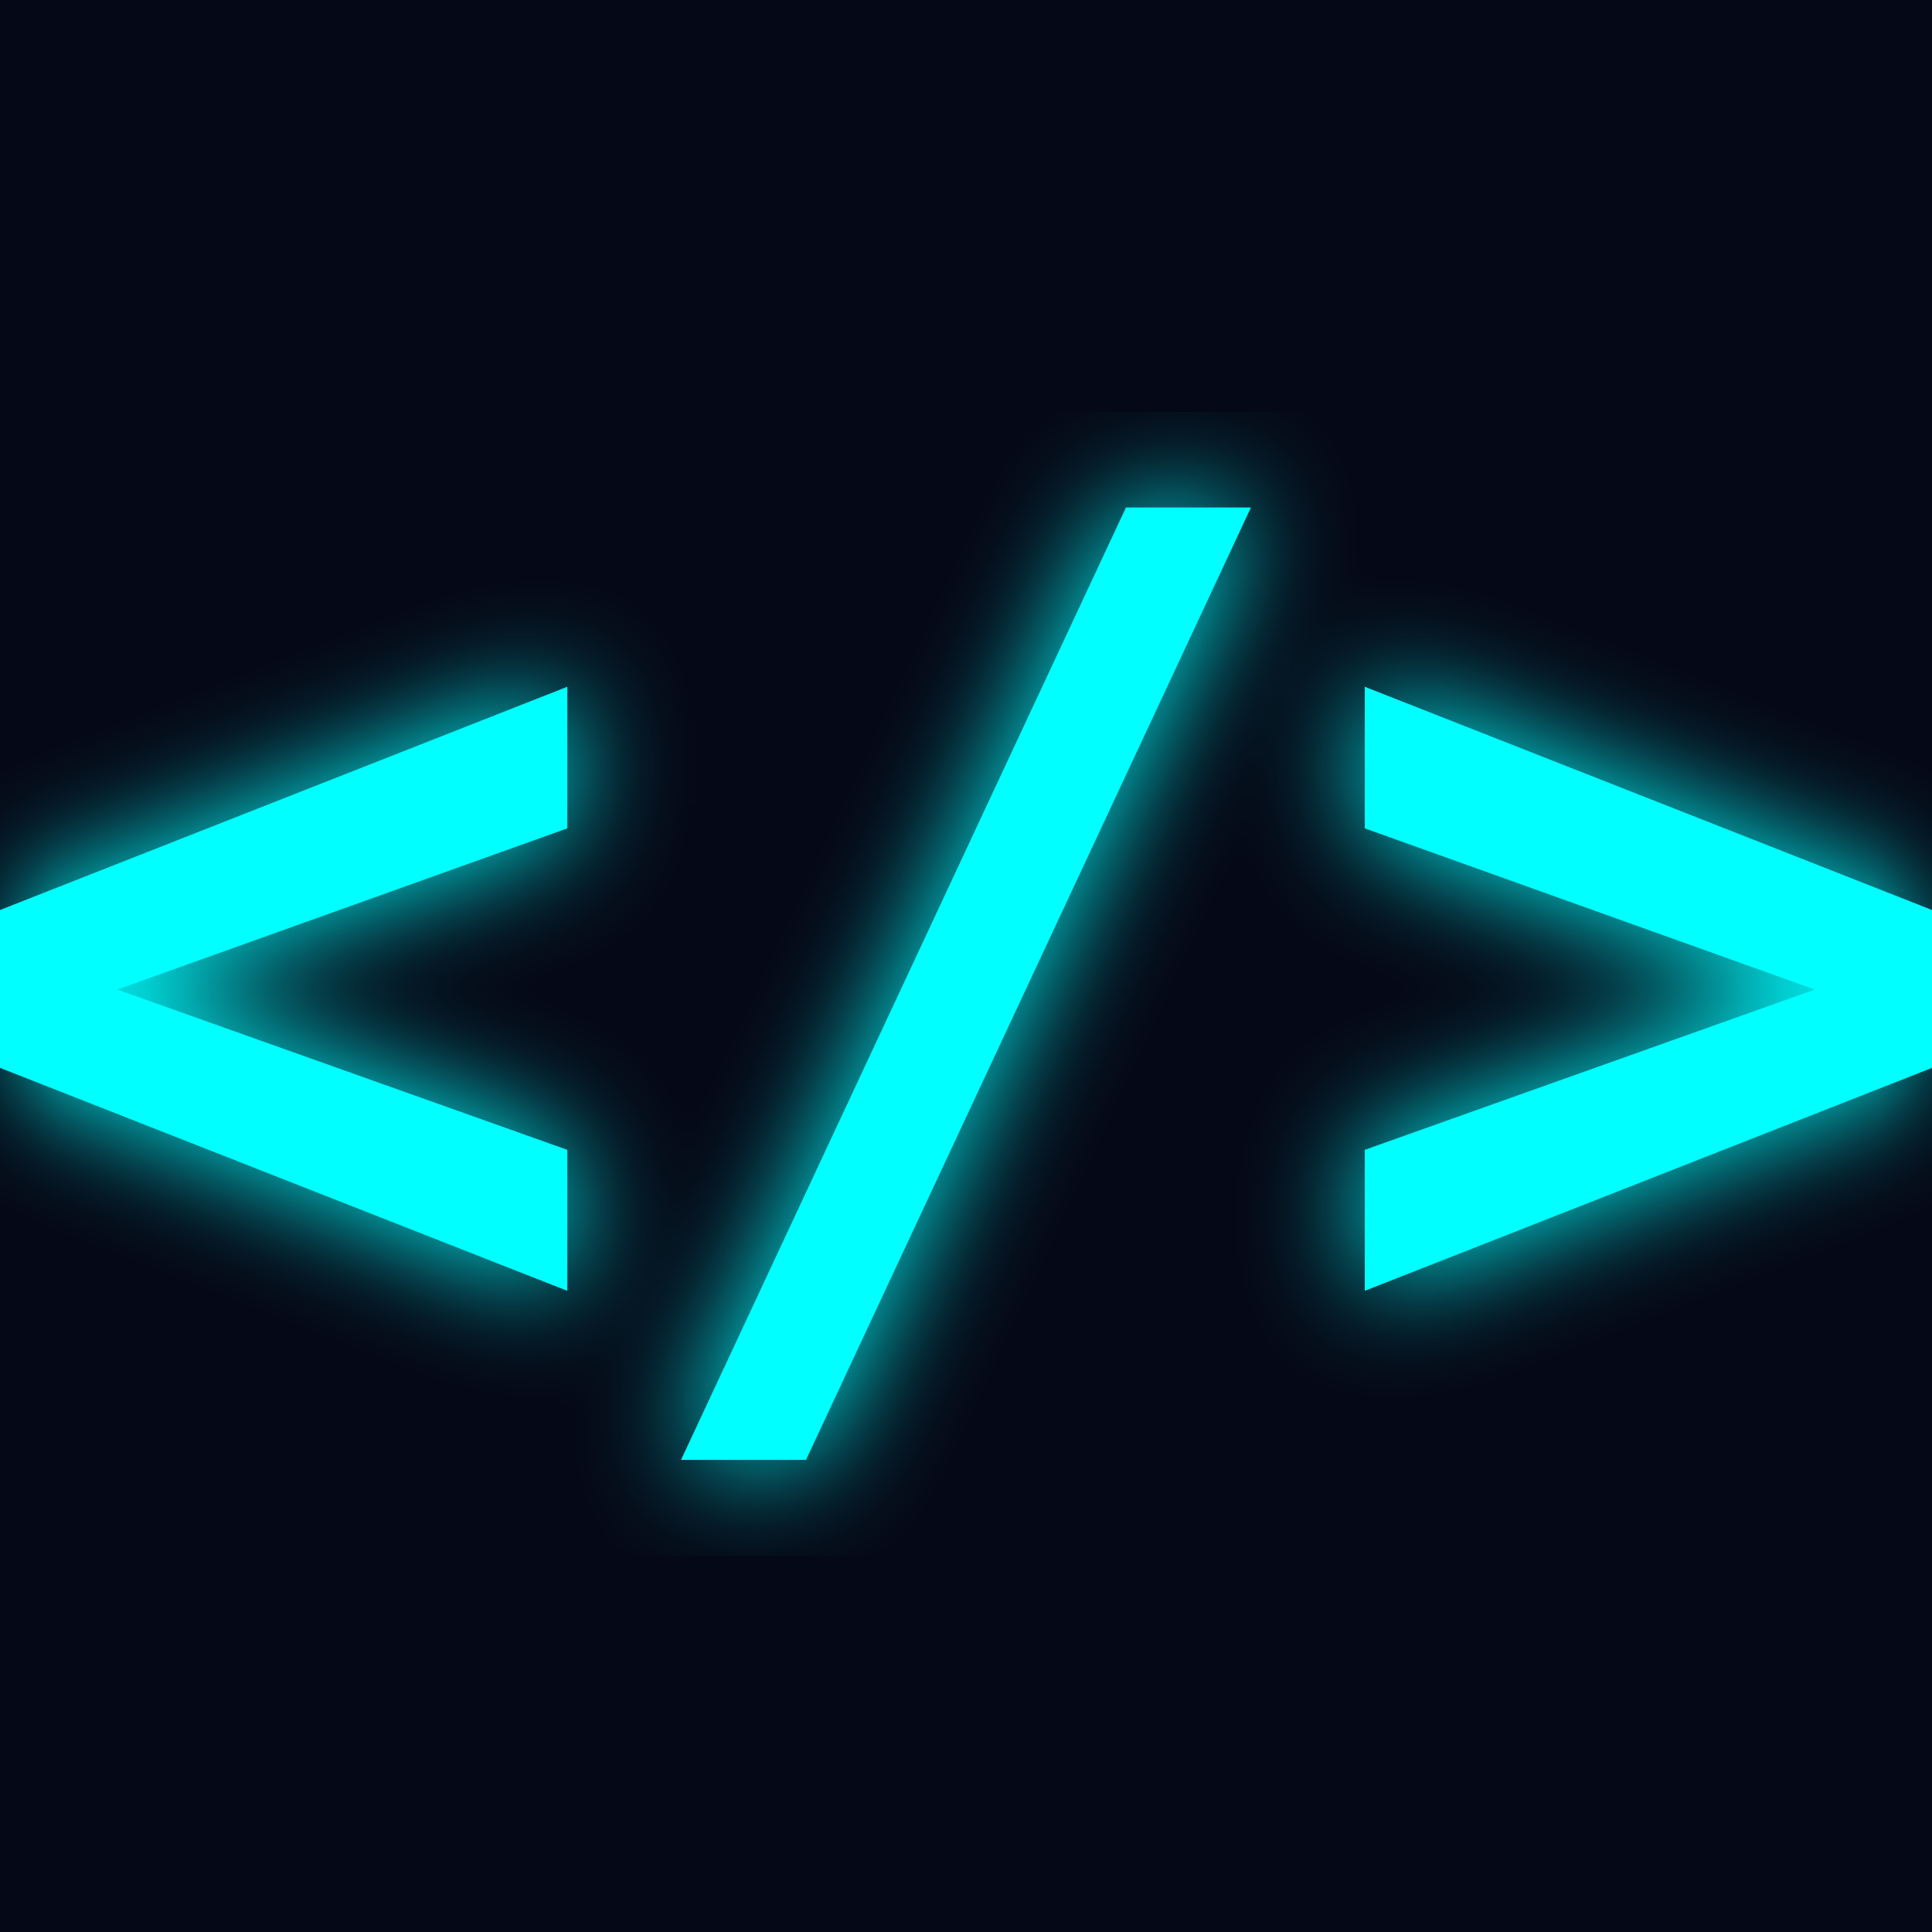
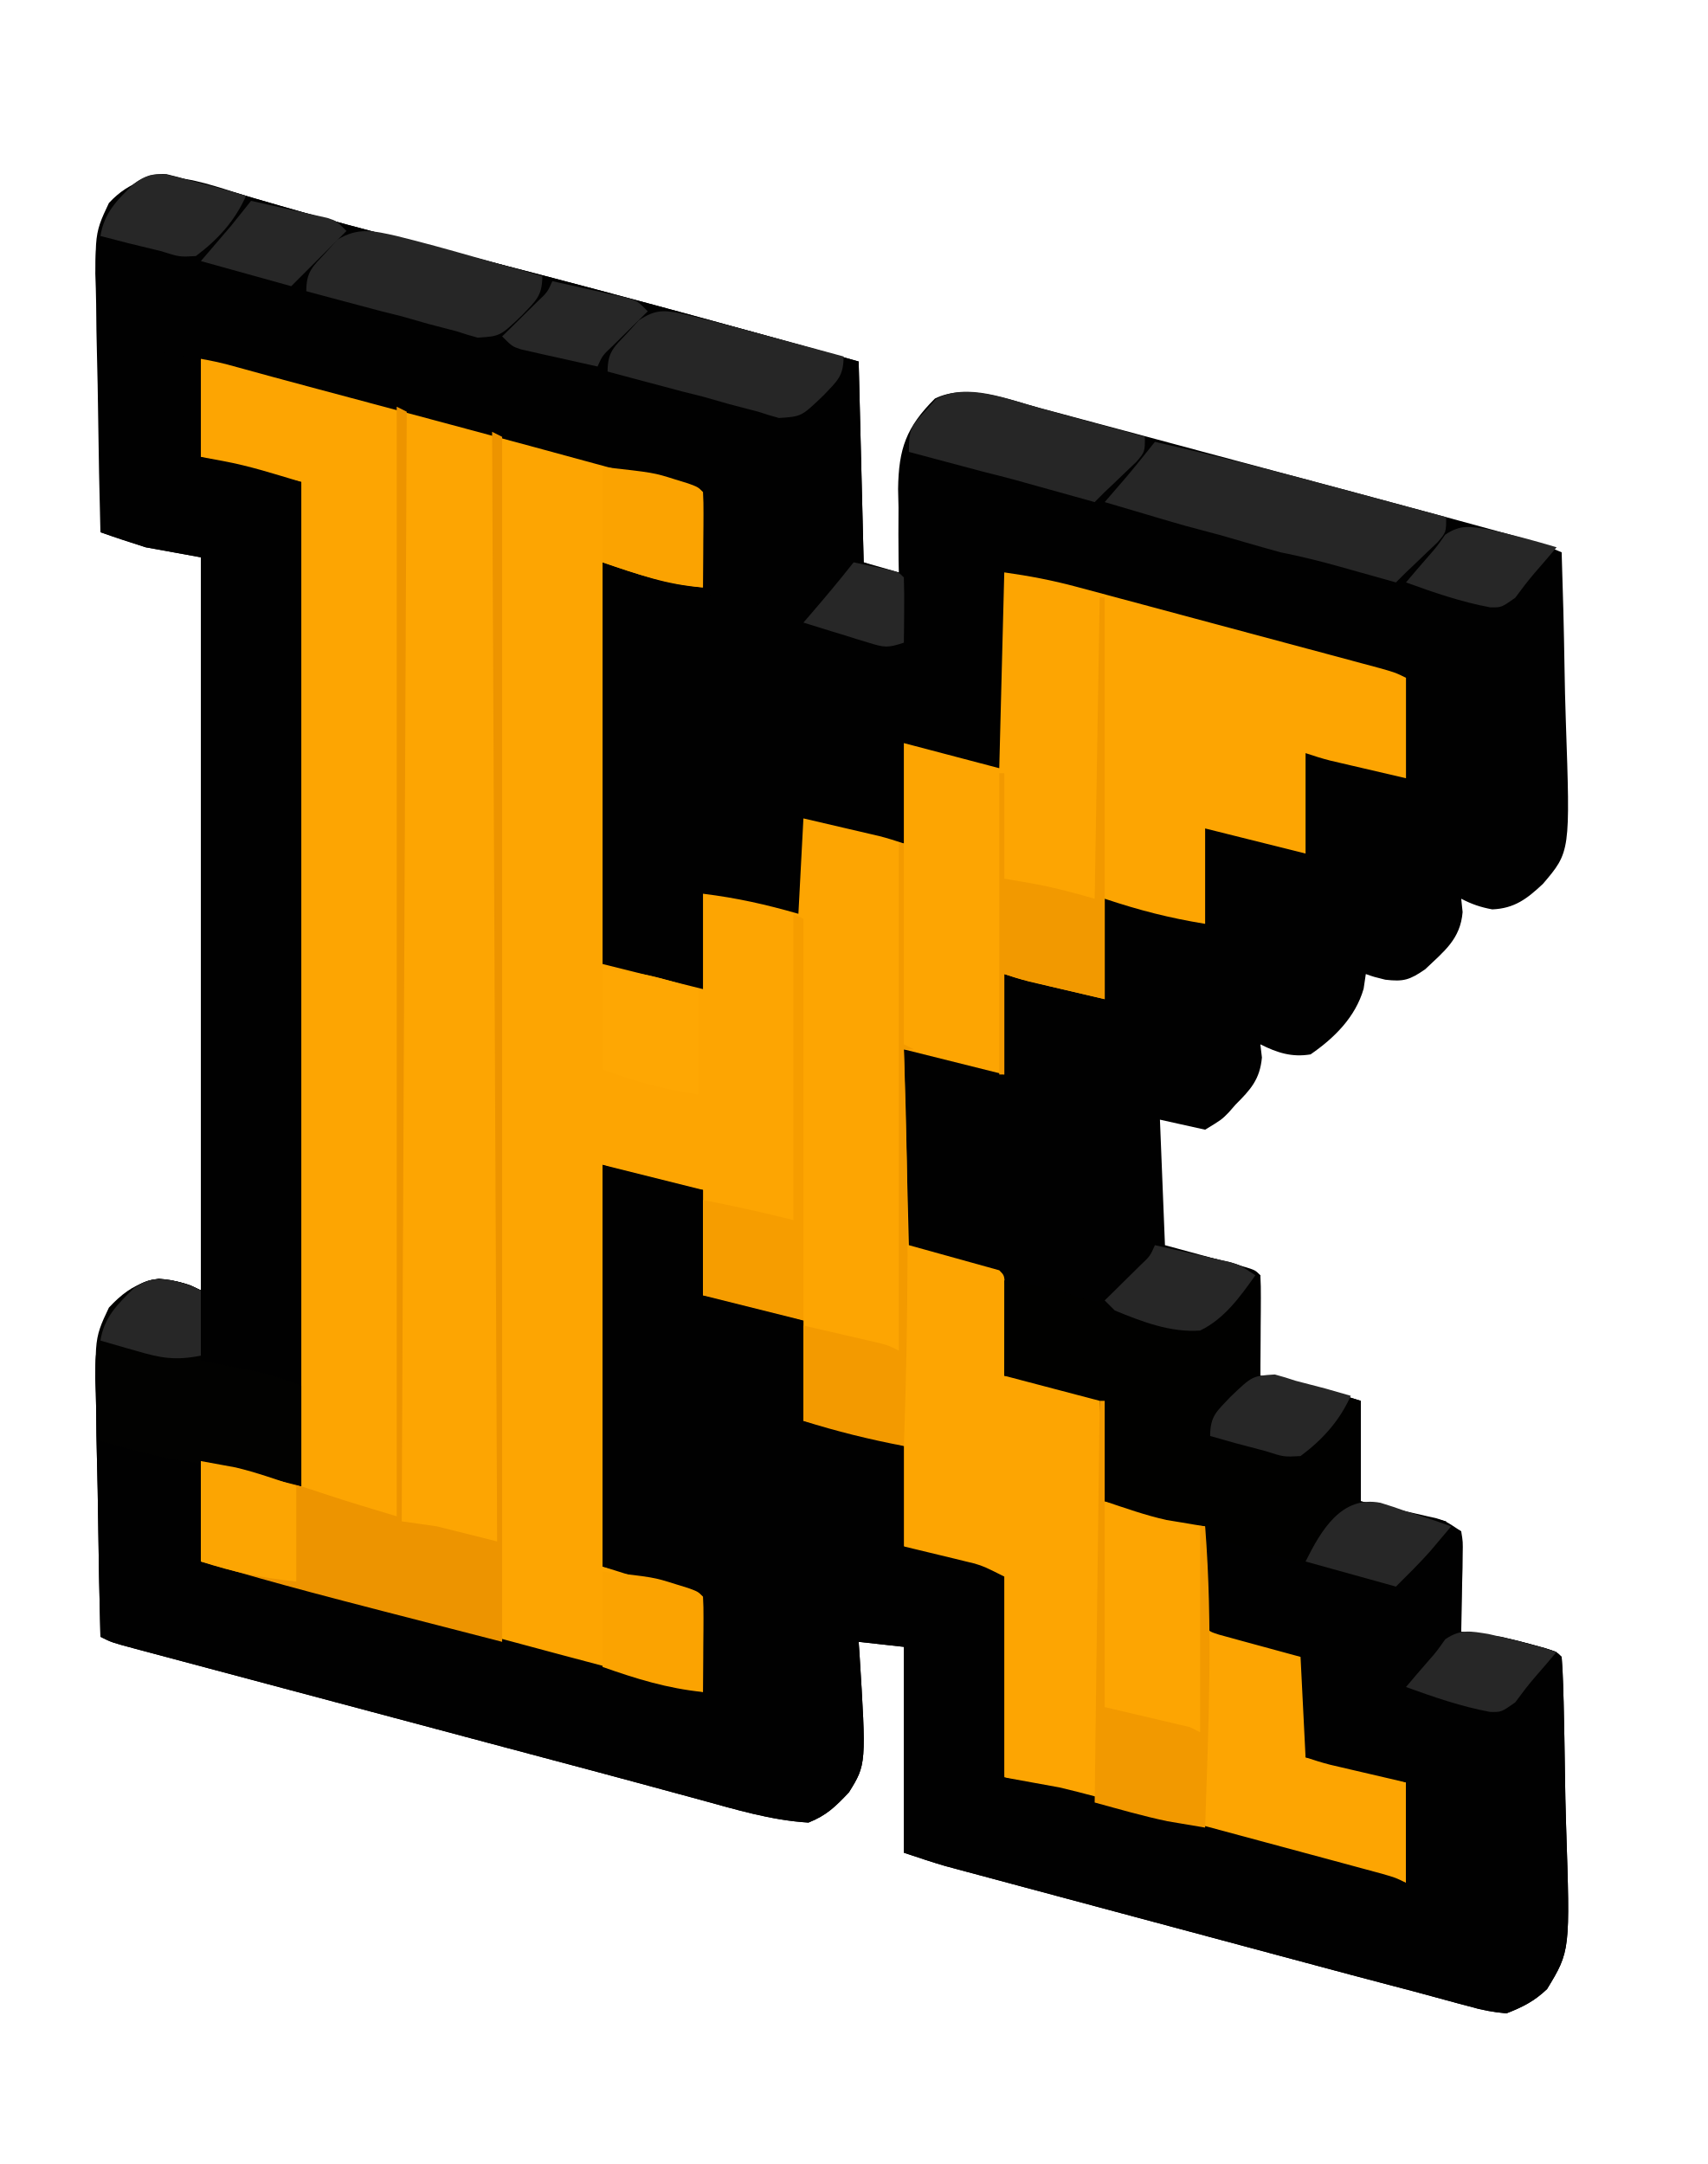
- <svg xmlns="http://www.w3.org/2000/svg" viewBox="0 0 100 100">
-   <defs>
-     <filter id="glow">
-       <feGaussianBlur stdDeviation="3" result="coloredBlur" />
-       <feMerge>
-         <feMergeNode in="coloredBlur" />
-         <feMergeNode in="SourceGraphic" />
-       </feMerge>
-     </filter>
-   </defs>
-   <rect width="100" height="100" fill="#050816" />
-   <text x="50" y="70" font-family="monospace" font-size="60" font-weight="bold" fill="#00FFFF" text-anchor="middle" filter="url(#glow)">&lt;/&gt;</text>
+ <svg xmlns="http://www.w3.org/2000/svg" version="1.1" width="340" height="431">
+   <path d="M0 0 C1.627 0.379 3.238 0.825 4.836 1.312 C6.392 1.717 6.392 1.717 7.979 2.129 C11.062 2.95 14.125 3.82 17.185 4.718 C20.739 5.761 24.301 6.775 27.863 7.789 C28.604 8 29.345 8.211 30.109 8.429 C37.962 10.653 45.862 12.681 53.773 14.688 C81.899 21.839 109.913 29.41 137.836 37.312 C138.166 50.513 138.496 63.712 138.836 77.312 C141.146 77.972 143.456 78.632 145.836 79.312 C145.811 78.156 145.811 78.156 145.785 76.977 C145.734 73.442 145.753 69.91 145.773 66.375 C145.746 65.163 145.718 63.95 145.689 62.701 C145.799 54.646 147.307 50.398 153.026 44.689 C159.263 41.633 167.42 44.801 173.834 46.55 C174.684 46.776 175.534 47.002 176.41 47.235 C179.198 47.979 181.984 48.731 184.77 49.484 C186.731 50.01 188.693 50.534 190.655 51.058 C195.813 52.438 200.97 53.826 206.125 55.215 C210.289 56.336 214.455 57.451 218.62 58.566 C230.697 61.798 242.772 65.034 254.836 68.312 C255.687 68.543 256.538 68.774 257.415 69.012 C259.893 69.686 262.368 70.364 264.844 71.044 C265.579 71.244 266.315 71.444 267.073 71.649 C270.763 72.668 274.317 73.803 277.836 75.312 C278.092 82.945 278.287 90.576 278.406 98.212 C278.463 101.759 278.54 105.303 278.666 108.848 C279.566 134.954 279.566 134.954 274.105 141.355 C270.928 144.333 268.443 146.244 264.02 146.433 C261.719 146.013 259.905 145.391 257.836 144.312 C257.927 145.19 258.019 146.068 258.113 146.973 C257.665 152.371 254.44 154.756 250.66 158.363 C247.586 160.485 246.358 160.872 242.711 160.438 C240.453 159.883 240.453 159.883 238.836 159.312 C238.692 160.282 238.547 161.251 238.398 162.25 C236.765 167.891 232.577 172.041 227.836 175.312 C224.11 175.932 221.216 175.003 217.836 173.312 C217.938 174.179 218.04 175.045 218.145 175.938 C217.746 180.299 215.871 182.344 212.898 185.312 C212.449 185.827 212 186.341 211.537 186.871 C210.121 188.312 210.121 188.312 206.836 190.312 C203.866 189.653 200.896 188.993 197.836 188.312 C198.166 196.562 198.496 204.812 198.836 213.312 C204.714 214.917 204.714 214.917 210.594 216.513 C211.322 216.714 212.05 216.914 212.801 217.121 C213.55 217.325 214.299 217.53 215.07 217.74 C216.836 218.312 216.836 218.312 217.836 219.312 C217.923 220.801 217.943 222.294 217.934 223.785 C217.93 224.684 217.927 225.583 217.924 226.51 C217.915 227.455 217.907 228.401 217.898 229.375 C217.894 230.324 217.889 231.274 217.885 232.252 C217.873 234.606 217.856 236.959 217.836 239.312 C218.501 239.435 219.167 239.558 219.853 239.685 C226 240.832 231.871 242.438 237.836 244.312 C237.836 250.912 237.836 257.512 237.836 264.312 C243.294 265.546 243.294 265.546 248.755 266.765 C249.438 266.923 250.121 267.08 250.824 267.242 C251.521 267.399 252.217 267.556 252.935 267.718 C254.836 268.312 254.836 268.312 257.836 270.312 C258.177 272.375 258.177 272.375 258.129 274.883 C258.119 275.779 258.11 276.675 258.1 277.598 C258.074 278.535 258.049 279.472 258.023 280.438 C258.01 281.382 257.996 282.327 257.982 283.301 C257.947 285.639 257.898 287.975 257.836 290.312 C259.033 290.447 260.231 290.581 261.465 290.719 C264.994 291.161 268.343 291.85 271.773 292.812 C272.711 293.07 273.648 293.328 274.613 293.594 C276.836 294.312 276.836 294.312 277.836 295.312 C277.987 297.124 278.069 298.942 278.124 300.759 C278.159 301.925 278.195 303.091 278.231 304.292 C278.339 308.959 278.428 313.626 278.488 318.294 C278.534 321.832 278.601 325.366 278.721 328.903 C279.544 353.869 279.544 353.869 274.93 361.472 C272.421 363.864 270.068 365.059 266.836 366.312 C264.069 366.05 261.964 365.662 259.345 364.896 C258.616 364.704 257.886 364.511 257.134 364.313 C255.539 363.889 253.946 363.455 252.356 363.012 C249.783 362.298 247.203 361.618 244.618 360.946 C238.793 359.428 232.98 357.868 227.168 356.305 C225.032 355.732 222.896 355.16 220.76 354.587 C216.319 353.397 211.88 352.205 207.44 351.012 C201.757 349.485 196.074 347.962 190.39 346.439 C185.994 345.262 181.6 344.083 177.205 342.903 C175.108 342.341 173.012 341.778 170.915 341.217 C167.993 340.434 165.072 339.649 162.152 338.863 C161.293 338.633 160.434 338.404 159.549 338.167 C158.75 337.951 157.95 337.735 157.126 337.513 C156.438 337.328 155.75 337.144 155.042 336.953 C152.282 336.152 149.562 335.221 146.836 334.312 C146.836 320.783 146.836 307.252 146.836 293.312 C143.866 292.983 140.896 292.652 137.836 292.312 C137.888 293.048 137.941 293.783 137.995 294.541 C139.37 316.7 139.37 316.7 135.891 322.301 C133.231 325.111 131.439 326.886 127.836 328.312 C120.386 327.858 113.338 325.705 106.168 323.738 C104.835 323.377 103.502 323.016 102.169 322.656 C99.414 321.912 96.659 321.165 93.905 320.416 C87.684 318.726 81.453 317.074 75.223 315.418 C72.795 314.771 70.367 314.124 67.939 313.477 C66.12 312.992 66.12 312.992 64.264 312.497 C56.503 310.428 48.743 308.358 40.983 306.287 C35.033 304.699 29.084 303.112 23.134 301.526 C18.214 300.215 13.294 298.902 8.375 297.587 C6.61 297.115 4.845 296.644 3.079 296.174 C0.682 295.536 -1.714 294.895 -4.109 294.254 C-4.805 294.069 -5.501 293.885 -6.218 293.694 C-10.936 292.427 -10.936 292.427 -13.164 291.312 C-13.373 283.384 -13.533 275.458 -13.63 267.527 C-13.677 263.844 -13.741 260.163 -13.843 256.481 C-13.941 252.921 -13.995 249.363 -14.018 245.802 C-14.042 243.796 -14.113 241.79 -14.184 239.785 C-14.187 232.994 -13.677 228.974 -8.918 223.918 C-6.362 221.583 -4.989 220.413 -1.537 219.994 C1.571 220.254 4.051 220.92 6.836 222.312 C6.836 174.132 6.836 125.953 6.836 76.312 C3.206 75.653 -0.424 74.993 -4.164 74.312 C-7.207 73.359 -10.183 72.417 -13.164 71.312 C-13.373 63.384 -13.533 55.458 -13.63 47.527 C-13.677 43.844 -13.741 40.163 -13.843 36.481 C-13.941 32.921 -13.995 29.363 -14.018 25.802 C-14.042 23.796 -14.113 21.79 -14.184 19.785 C-14.187 12.965 -13.678 8.981 -8.869 3.929 C-5.919 1.273 -4.037 -0.215 0 0 Z " fill="#010101" transform="translate(33.16406,34.6875)" />
+   <path d="M0 0 C7.187 1.37 14.235 3.026 21.305 4.906 C22.371 5.187 23.437 5.469 24.535 5.758 C27.983 6.669 31.429 7.584 34.875 8.5 C36.047 8.811 37.219 9.121 38.427 9.441 C53.72 13.496 69.001 17.595 84.25 21.812 C85.396 22.128 85.396 22.128 86.564 22.45 C88.674 23.032 90.783 23.618 92.891 24.207 C94.056 24.532 95.222 24.856 96.423 25.191 C99 26 99 26 100 27 C100.087 28.416 100.107 29.836 100.098 31.254 C100.093 32.535 100.093 32.535 100.088 33.842 C100.075 35.189 100.075 35.189 100.062 36.562 C100.058 37.464 100.053 38.366 100.049 39.295 C100.037 41.53 100.021 43.765 100 46 C92.516 45.424 87.59 43.53 80 41 C80 67.4 80 93.8 80 121 C85.28 122.32 90.56 123.64 96 125 C97.98 125.495 97.98 125.495 100 126 C100 119.73 100 113.46 100 107 C106.816 107.852 112.472 109.123 119 111 C119.33 104.73 119.66 98.46 120 92 C122.743 92.639 125.486 93.279 128.312 93.938 C129.173 94.137 130.033 94.337 130.919 94.543 C131.602 94.703 132.285 94.863 132.988 95.027 C134.033 95.271 134.033 95.271 135.099 95.519 C136.753 95.938 138.381 96.46 140 97 C140 90.4 140 83.8 140 77 C146.27 78.65 152.54 80.3 159 82 C159.33 69.13 159.66 56.26 160 43 C165.007 43.715 169.443 44.545 174.281 45.842 C174.971 46.026 175.661 46.21 176.372 46.399 C178.631 47.002 180.888 47.61 183.145 48.219 C184.721 48.641 186.299 49.063 187.876 49.485 C191.169 50.367 194.461 51.252 197.753 52.138 C201.976 53.276 206.201 54.408 210.427 55.538 C213.678 56.408 216.928 57.28 220.178 58.153 C221.736 58.571 223.295 58.989 224.854 59.406 C227.025 59.988 229.196 60.573 231.366 61.158 C232.602 61.49 233.838 61.823 235.111 62.165 C238 63 238 63 240 64 C240 70.6 240 77.2 240 84 C237.257 83.361 234.514 82.721 231.688 82.062 C230.827 81.863 229.967 81.663 229.081 81.457 C228.398 81.297 227.715 81.137 227.012 80.973 C225.967 80.729 225.967 80.729 224.901 80.481 C223.247 80.062 221.619 79.54 220 79 C220 85.6 220 92.2 220 99 C213.4 97.35 206.8 95.7 200 94 C200 100.27 200 106.54 200 113 C192.842 111.822 187.018 110.339 180 108 C180 114.6 180 121.2 180 128 C177.257 127.361 174.514 126.721 171.688 126.062 C170.827 125.863 169.967 125.663 169.081 125.457 C168.398 125.297 167.715 125.137 167.012 124.973 C165.967 124.729 165.967 124.729 164.901 124.481 C163.247 124.062 161.619 123.54 160 123 C160 129.6 160 136.2 160 143 C150.1 140.525 150.1 140.525 140 138 C140.33 150.87 140.66 163.74 141 177 C149.91 179.475 149.91 179.475 159 182 C160 183 160 183 160.114 184.949 C160.108 185.782 160.103 186.615 160.098 187.473 C160.094 188.372 160.091 189.271 160.088 190.197 C160.08 191.143 160.071 192.088 160.062 193.062 C160.058 194.012 160.053 194.961 160.049 195.939 C160.037 198.293 160.021 200.646 160 203 C161.024 203.134 162.047 203.268 163.102 203.406 C166.598 203.939 169.948 204.637 173.375 205.5 C174.414 205.758 175.453 206.016 176.523 206.281 C179 207 179 207 180 208 C180.087 209.489 180.107 210.981 180.098 212.473 C180.094 213.372 180.091 214.271 180.088 215.197 C180.08 216.143 180.071 217.088 180.062 218.062 C180.058 219.012 180.053 219.961 180.049 220.939 C180.037 223.293 180.021 225.646 180 228 C181.192 228.277 182.385 228.554 183.613 228.84 C185.18 229.206 186.746 229.572 188.312 229.938 C189.098 230.12 189.884 230.302 190.693 230.49 C191.829 230.756 191.829 230.756 192.988 231.027 C193.685 231.19 194.381 231.352 195.099 231.519 C196.753 231.938 198.381 232.46 200 233 C200.33 239.6 200.66 246.2 201 253 C206.878 254.604 206.878 254.604 212.758 256.201 C213.486 256.401 214.214 256.602 214.965 256.809 C216.088 257.115 216.088 257.115 217.234 257.427 C219 258 219 258 220 259 C220.087 260.489 220.107 261.981 220.098 263.473 C220.094 264.372 220.091 265.271 220.088 266.197 C220.08 267.143 220.071 268.088 220.062 269.062 C220.058 270.012 220.053 270.961 220.049 271.939 C220.037 274.293 220.021 276.646 220 279 C220.665 279.123 221.331 279.246 222.017 279.372 C228.164 280.52 234.035 282.125 240 284 C240 290.6 240 297.2 240 304 C224.083 300.422 208.368 296.121 192.628 291.845 C188.288 290.667 183.947 289.493 179.607 288.318 C173.07 286.548 166.535 284.774 160 283 C159.67 269.8 159.34 256.6 159 243 C150.585 240.525 150.585 240.525 142 238 C141.34 237.67 140.68 237.34 140 237 C140 230.4 140 223.8 140 217 C138.556 216.732 137.113 216.464 135.625 216.188 C130.292 215.128 125.186 213.63 120 212 C120 205.4 120 198.8 120 192 C117.442 191.361 114.885 190.721 112.25 190.062 C108.167 189.042 104.083 188.021 100 187 C100 180.07 100 173.14 100 166 C97.36 165.67 94.72 165.34 92 165 C86.06 163.02 86.06 163.02 80 161 C80 187.4 80 213.8 80 241 C85.28 242.32 90.56 243.64 96 245 C97.98 245.99 97.98 245.99 100 247 C100 253.27 100 259.54 100 266 C91.001 264.875 91.001 264.875 87.336 263.868 C86.507 263.643 85.677 263.418 84.823 263.186 C83.944 262.941 83.065 262.697 82.16 262.445 C80.744 262.059 80.744 262.059 79.299 261.665 C76.219 260.823 73.141 259.974 70.062 259.125 C67.926 258.54 65.79 257.956 63.654 257.372 C60.373 256.476 57.092 255.579 53.812 254.681 C41.892 251.416 29.952 248.223 18.01 245.035 C15.531 244.373 13.053 243.71 10.574 243.047 C9.845 242.853 9.116 242.658 8.365 242.458 C5.548 241.704 2.768 240.923 0 240 C0 233.4 0 226.8 0 220 C6.944 221.29 13.134 222.94 20 225 C20 159 20 93 20 25 C11.585 23.02 11.585 23.02 3 21 C2.01 20.67 1.02 20.34 0 20 C0 13.4 0 6.8 0 0 Z " fill="#FDA502" transform="translate(40,71)" />
+   <path d="M0 0 C7.02 0.877 13.198 2.222 20 4 C20 10.6 20 17.2 20 24 C21.444 24.268 22.887 24.536 24.375 24.812 C29.783 25.817 34.623 27.387 40 29 C40 95 40 161 40 229 C23 225 23 225 20 224 C20 230.6 20 237.2 20 244 C21.344 244.249 22.689 244.498 24.073 244.755 C31.074 246.158 37.937 248.05 44.824 249.922 C46.257 250.309 47.69 250.695 49.123 251.081 C52.884 252.095 56.644 253.113 60.405 254.132 C66.359 255.744 72.314 257.351 78.27 258.959 C79.719 259.35 81.168 259.741 82.616 260.132 C95.059 263.492 107.52 266.779 120 270 C119.67 263.73 119.34 257.46 119 251 C112.73 249.02 106.46 247.04 100 245 C100 218.6 100 192.2 100 165 C106.667 166.667 113.333 168.333 120 170 C120 176.93 120 183.86 120 191 C122.31 191.33 124.62 191.66 127 192 C131.379 193.207 135.672 194.617 140 196 C140 202.6 140 209.2 140 216 C145.459 217.273 145.459 217.273 150.919 218.543 C151.602 218.703 152.285 218.863 152.988 219.027 C153.685 219.19 154.381 219.352 155.099 219.519 C156.753 219.938 158.381 220.46 160 221 C160 227.6 160 234.2 160 241 C165.084 242.232 165.084 242.232 170.171 243.453 C170.811 243.61 171.45 243.767 172.109 243.93 C172.759 244.087 173.408 244.244 174.077 244.406 C176 245 176 245 180 247 C180 260.2 180 273.4 180 287 C183.63 287.66 187.26 288.32 191 289 C193.464 289.587 195.921 290.205 198.367 290.864 C199.019 291.038 199.671 291.212 200.343 291.392 C202.45 291.956 204.555 292.527 206.66 293.098 C208.142 293.496 209.623 293.895 211.105 294.293 C214.186 295.121 217.266 295.953 220.345 296.786 C224.295 297.856 228.247 298.919 232.199 299.981 C235.247 300.8 238.295 301.621 241.342 302.444 C242.8 302.837 244.258 303.23 245.717 303.622 C247.744 304.168 249.771 304.716 251.797 305.266 C252.95 305.577 254.102 305.889 255.29 306.21 C258 307 258 307 260 308 C260 301.4 260 294.8 260 288 C254.541 286.727 254.541 286.727 249.081 285.457 C248.057 285.217 248.057 285.217 247.012 284.973 C246.315 284.81 245.619 284.648 244.901 284.481 C243.247 284.062 241.619 283.54 240 283 C239.67 276.4 239.34 269.8 239 263 C233.122 261.396 233.122 261.396 227.242 259.799 C226.514 259.599 225.786 259.398 225.035 259.191 C223.912 258.885 223.912 258.885 222.766 258.573 C221 258 221 258 220 257 C219.914 255.657 219.893 254.31 219.902 252.965 C219.906 252.156 219.909 251.347 219.912 250.514 C219.92 249.664 219.929 248.813 219.938 247.938 C219.942 247.083 219.947 246.229 219.951 245.35 C219.963 243.233 219.981 241.117 220 239 C225.318 239.351 229.897 240.542 234.957 242.234 C247.563 247.109 247.563 247.109 260.465 247.295 C264.544 244.743 266.869 241.238 269 237 C269.66 237.33 270.32 237.66 271 238 C271 244.6 271 251.2 271 258 C273.64 258.33 276.28 258.66 279 259 C280.99 259.454 282.972 259.949 284.938 260.5 C285.875 260.758 286.812 261.016 287.777 261.281 C290 262 290 262 291 263 C291.151 264.812 291.233 266.629 291.288 268.447 C291.324 269.612 291.359 270.778 291.395 271.979 C291.503 276.646 291.592 281.313 291.652 285.981 C291.698 289.519 291.765 293.054 291.885 296.59 C292.708 321.556 292.708 321.556 288.094 329.16 C285.585 331.551 283.232 332.747 280 334 C277.233 333.737 275.128 333.35 272.51 332.584 C271.78 332.391 271.05 332.199 270.298 332 C268.703 331.577 267.11 331.143 265.521 330.7 C262.947 329.985 260.367 329.305 257.782 328.634 C251.957 327.116 246.145 325.555 240.332 323.992 C238.196 323.42 236.06 322.847 233.924 322.275 C229.483 321.085 225.044 319.893 220.604 318.7 C214.922 317.172 209.238 315.649 203.554 314.127 C199.158 312.95 194.764 311.77 190.369 310.591 C188.272 310.028 186.176 309.466 184.079 308.904 C181.157 308.121 178.236 307.336 175.316 306.55 C174.457 306.321 173.598 306.091 172.713 305.854 C171.914 305.639 171.114 305.423 170.29 305.201 C169.602 305.016 168.914 304.831 168.206 304.641 C165.446 303.839 162.726 302.909 160 302 C160 288.47 160 274.94 160 261 C157.03 260.67 154.06 260.34 151 260 C151.052 260.735 151.105 261.47 151.159 262.228 C152.534 284.387 152.534 284.387 149.055 289.988 C146.395 292.798 144.603 294.573 141 296 C133.551 295.546 126.502 293.392 119.332 291.426 C117.999 291.065 116.666 290.704 115.333 290.344 C112.578 289.599 109.823 288.852 107.069 288.103 C100.848 286.414 94.617 284.761 88.387 283.105 C85.959 282.459 83.531 281.812 81.103 281.164 C79.284 280.679 79.284 280.679 77.428 280.185 C69.668 278.116 61.907 276.045 54.147 273.974 C48.197 272.387 42.248 270.799 36.298 269.214 C31.378 267.903 26.458 266.589 21.539 265.274 C19.774 264.803 18.009 264.332 16.243 263.862 C13.847 263.224 11.451 262.583 9.055 261.941 C8.359 261.757 7.663 261.572 6.946 261.382 C2.228 260.114 2.228 260.114 0 259 C-0.209 251.072 -0.369 243.145 -0.466 235.215 C-0.513 231.532 -0.576 227.85 -0.679 224.168 C-0.777 220.608 -0.831 217.05 -0.854 213.489 C-0.878 211.483 -0.949 209.478 -1.02 207.473 C-1.023 200.681 -0.513 196.661 4.246 191.605 C6.802 189.27 8.175 188.1 11.627 187.681 C14.735 187.942 17.215 188.608 20 190 C20 141.82 20 93.64 20 44 C16.37 43.34 12.74 42.68 9 42 C6.03 41.01 3.06 40.02 0 39 C0 26.13 0 13.26 0 0 Z " fill="#010101" transform="translate(20,67)" />
+   <path d="M0 0 C3.554 1.042 7.116 2.057 10.678 3.071 C11.419 3.282 12.16 3.493 12.924 3.71 C20.777 5.935 28.678 7.962 36.589 9.969 C64.714 17.121 92.728 24.691 120.651 32.594 C120.981 45.794 121.311 58.994 121.651 72.594 C124.291 73.584 126.931 74.574 129.651 75.594 C129.651 79.884 129.651 84.174 129.651 88.594 C126.41 89.674 125.699 89.55 122.561 88.633 C121.777 88.409 120.993 88.185 120.184 87.953 C118.961 87.59 118.961 87.59 117.714 87.219 C116.1 86.753 114.487 86.286 112.874 85.821 C112.16 85.61 111.446 85.399 110.71 85.182 C108.7 84.608 106.682 84.089 104.651 83.594 C104.651 82.934 104.651 82.274 104.651 81.594 C98.331 80.397 92.043 79.318 85.651 78.594 C86.971 78.264 88.291 77.934 89.651 77.594 C89.321 71.324 88.991 65.054 88.651 58.594 C66.833 52.497 44.951 46.637 23.065 40.787 C21.87 40.468 20.674 40.148 19.443 39.819 C17.193 39.218 14.944 38.617 12.694 38.016 C6.772 36.434 0.856 34.832 -5.052 33.196 C-7.8 32.476 -10.536 31.986 -13.349 31.594 C-19.16 30.783 -24.713 29.188 -30.349 27.594 C-31.796 7.652 -31.796 7.652 -28.661 1.028 C-20.397 -7.911 -10.329 -3.034 0 0 Z " fill="#010101" transform="translate(50.34885,39.40594)" />
+   <path d="M0 0 C2.752 0.619 5.501 1.245 8.25 1.875 C9.027 2.049 9.805 2.223 10.605 2.402 C11.36 2.576 12.114 2.75 12.891 2.93 C13.928 3.165 13.928 3.165 14.985 3.406 C17 4 17 4 21 6 C21 12.6 21 19.2 21 26 C22.444 26.268 23.887 26.536 25.375 26.812 C30.708 27.872 35.814 29.37 41 31 C41 37.6 41 44.2 41 51 C49.415 52.98 49.415 52.98 58 55 C58 58 58 58 56.32 59.973 C55.234 61.007 55.234 61.007 54.125 62.062 C53.406 62.755 52.686 63.447 51.945 64.16 C51.303 64.767 50.661 65.374 50 66 C49.34 66.66 48.68 67.32 48 68 C45.084 67.458 42.341 66.803 39.492 66.008 C38.652 65.783 37.811 65.558 36.945 65.327 C34.252 64.604 31.564 63.865 28.875 63.125 C27.054 62.633 25.232 62.142 23.41 61.652 C18.937 60.447 14.467 59.227 10 58 C10 57.34 10 56.68 10 56 C9.31 55.89 8.621 55.781 7.91 55.668 C6.97 55.509 6.031 55.351 5.062 55.188 C4.146 55.037 3.229 54.886 2.285 54.73 C-1.893 53.802 -5.94 52.353 -10 51 C-10.495 41.1 -10.495 41.1 -11 31 C-17.27 29.35 -23.54 27.7 -30 26 C-30 19.73 -30 13.46 -30 7 C-28.35 7.289 -26.7 7.577 -25 7.875 C-23.993 8.046 -22.986 8.218 -21.949 8.395 C-19.407 8.917 -17.228 9.651 -14.812 10.562 C-11.132 11.376 -11.132 11.376 -8.836 9.707 C-5.411 6.786 -2.633 3.646 0 0 Z " fill="#010100" transform="translate(230,248)" />
+   <path d="M0 0 C0.66 0.33 1.32 0.66 2 1 C1.67 73.93 1.34 146.86 1 222 C3.31 222.33 5.62 222.66 8 223 C11.96 223.99 15.92 224.98 20 226 C19.67 153.07 19.34 80.14 19 5 C19.66 5.33 20.32 5.66 21 6 C21 85.2 21 164.4 21 246 C-19.625 235.554 -19.625 235.554 -39 230 C-39 223.4 -39 216.8 -39 210 C-30.589 211.562 -22.603 213.78 -14.5 216.5 C-9.699 218.1 -4.847 219.546 0 221 C0 148.07 0 75.14 0 0 Z " fill="#ED9400" transform="translate(79,81)" />
+   <path d="M0 0 C0.66 0.33 1.32 0.66 2 1 C2 5.62 2 10.24 2 15 C3.537 15.29 3.537 15.29 5.105 15.586 C6.466 15.849 7.827 16.112 9.188 16.375 C10.198 16.564 10.198 16.564 11.229 16.758 C15.106 17.514 18.288 18.515 22 20 C22 26.6 22 33.2 22 40 C19.442 39.381 16.885 38.763 14.25 38.125 C8.228 36.686 2.241 35.436 -3.898 34.59 C-8.674 33.682 -13.324 32.32 -18 31 C-19.447 11.058 -19.447 11.058 -16.312 4.434 C-11.394 -0.886 -6.883 -2.357 0 0 Z " fill="#020201" transform="translate(38,256)" />
+   <path d="M0 0 C12.941 2.941 25.754 6.28 38.562 9.75 C40.46 10.262 42.358 10.774 44.256 11.285 C48.838 12.521 53.419 13.759 58 15 C58 18 58 18 56.32 19.973 C55.596 20.662 54.871 21.352 54.125 22.062 C53.406 22.755 52.686 23.447 51.945 24.16 C51.303 24.767 50.661 25.374 50 26 C49.34 26.66 48.68 27.32 48 28 C46.138 27.476 46.138 27.476 44.238 26.941 C42.596 26.482 40.954 26.022 39.312 25.562 C38.496 25.332 37.679 25.102 36.838 24.865 C32.904 23.766 29.008 22.79 25 22 C22.641 21.351 20.287 20.683 17.938 20 C13.51 18.7 13.51 18.7 9.052 17.516 C6.981 16.995 4.938 16.414 2.891 15.809 C2.137 15.586 1.382 15.364 0.605 15.135 C-0.172 14.905 -0.949 14.675 -1.75 14.438 C-2.543 14.204 -3.336 13.97 -4.152 13.729 C-6.102 13.153 -8.051 12.577 -10 12 C-8.568 10.34 -7.135 8.68 -5.703 7.02 C-3.758 4.714 -1.881 2.358 0 0 Z " fill="#262626" transform="translate(230,88)" />
+   <path d="M0 0 C2.043 0.557 4.085 1.119 6.127 1.681 C7.531 2.062 8.935 2.443 10.34 2.824 C13.75 3.748 17.158 4.681 20.564 5.618 C20.564 8.618 20.564 8.618 18.885 10.591 C18.16 11.281 17.436 11.97 16.689 12.681 C15.97 13.373 15.251 14.065 14.51 14.779 C13.868 15.386 13.226 15.993 12.564 16.618 C11.904 17.278 11.244 17.938 10.564 18.618 C9.311 18.269 8.059 17.92 6.768 17.56 C5.117 17.1 3.466 16.641 1.814 16.181 C0.989 15.951 0.164 15.721 -0.686 15.484 C-1.485 15.261 -2.284 15.039 -3.107 14.81 C-4.207 14.504 -4.207 14.504 -5.329 14.191 C-7.359 13.639 -9.394 13.125 -11.436 12.618 C-14.02 11.934 -16.603 11.247 -19.186 10.556 C-19.883 10.37 -20.58 10.183 -21.299 9.992 C-23.011 9.534 -24.723 9.076 -26.436 8.618 C-26.436 4.068 -25.983 3.489 -22.998 0.306 C-22.36 -0.412 -21.722 -1.13 -21.064 -1.87 C-14.895 -5.417 -6.494 -1.738 0 0 Z " fill="#262626" transform="translate(207.4355,81.38152)" />
+   <path d="M0 0 C5.053 1.247 10.059 2.634 15.062 4.062 C16.418 4.444 17.775 4.825 19.131 5.205 C22.422 6.13 25.712 7.062 29 8 C29 11.983 27.696 12.89 25 15.75 C20.612 19.961 20.612 19.961 16.125 20.25 C14.736 19.882 13.362 19.459 12 19 C10.084 18.498 8.167 17.998 6.25 17.5 C4.5 17 2.75 16.5 1 16 C-0.333 15.664 -1.666 15.331 -3 15 C-5.584 14.315 -8.168 13.628 -10.75 12.938 C-11.447 12.751 -12.145 12.565 -12.863 12.373 C-14.576 11.916 -16.288 11.458 -18 11 C-18 7.034 -16.731 6.115 -14.062 3.25 C-12.966 2.02 -12.966 2.02 -11.848 0.766 C-7.711 -1.799 -4.527 -1.023 0 0 Z " fill="#262626" transform="translate(79,47)" />
+   <path d="M0 0 C6.054 1.471 12.07 3.044 18.078 4.689 C19.487 5.07 20.896 5.451 22.305 5.832 C25.731 6.758 29.155 7.69 32.578 8.626 C32.578 12.609 31.274 13.517 28.578 16.376 C24.19 20.587 24.19 20.587 19.703 20.876 C18.314 20.508 16.94 20.085 15.578 19.626 C13.662 19.125 11.745 18.625 9.828 18.126 C8.078 17.626 6.328 17.126 4.578 16.626 C3.245 16.29 1.912 15.958 0.578 15.626 C-2.006 14.942 -4.589 14.255 -7.172 13.564 C-7.869 13.378 -8.567 13.191 -9.285 13 C-10.997 12.542 -12.71 12.084 -14.422 11.626 C-14.422 7.644 -13.118 6.736 -10.422 3.876 C-9.679 3.057 -8.937 2.237 -8.172 1.392 C-5.086 -0.589 -3.556 -0.673 0 0 Z " fill="#262626" transform="translate(135.4219,62.37354)" />
+   <path d="M0 0 C0.33 0 0.66 0 1 0 C1 20.13 1 40.26 1 61 C9.415 62.98 9.415 62.98 18 65 C18.66 65.33 19.32 65.66 20 66 C20 52.47 20 38.94 20 25 C20.33 25 20.66 25 21 25 C22.575 44.995 21.664 64.982 21 85 C19.395 84.736 17.791 84.463 16.188 84.188 C14.848 83.961 14.848 83.961 13.48 83.73 C8.602 82.707 3.809 81.311 -1 80 C-0.67 53.6 -0.34 27.2 0 0 Z " fill="#F29900" transform="translate(219,279)" />
+   <path d="M0 0 C0.33 0 0.66 0 1 0 C1 26.4 1 52.8 1 80 C-16 76 -16 76 -19 75 C-19 81.6 -19 88.2 -19 95 C-19.33 95 -19.66 95 -20 95 C-20 75.2 -20 55.4 -20 35 C-19.67 35 -19.34 35 -19 35 C-19 41.93 -19 48.86 -19 56 C-16.494 56.433 -16.494 56.433 -13.938 56.875 C-9.457 57.649 -5.429 58.735 -1 60 C-0.67 40.2 -0.34 20.4 0 0 Z " fill="#F29900" transform="translate(219,119)" />
+   <path d="M0 0 C0.33 0 0.66 0 1 0 C1 13.2 1 26.4 1 40 C1.66 40.33 2.32 40.66 3 41 C2.34 41 1.68 41 1 41 C1.053 42.511 1.053 42.511 1.108 44.053 C1.978 69.418 1.927 94.638 1 120 C-5.826 118.695 -12.367 117.085 -19 115 C-19 108.73 -19 102.46 -19 96 C-14.854 96.959 -14.854 96.959 -10.625 97.938 C-9.756 98.137 -8.886 98.337 -7.991 98.543 C-7.305 98.703 -6.62 98.863 -5.914 99.027 C-4.861 99.271 -4.861 99.271 -3.788 99.519 C-2 100 -2 100 0 101 C0 67.67 0 34.34 0 0 Z " fill="#F39A00" transform="translate(179,168)" />
+   <path d="M0 0 C0.66 0.33 1.32 0.66 2 1 C2 27.4 2 53.8 2 81 C-4.667 79.333 -11.333 77.667 -18 76 C-18 69.73 -18 63.46 -18 57 C-11.927 58.181 -6.015 59.496 0 61 C0 40.87 0 20.74 0 0 Z " fill="#F69D00" transform="translate(158,182)" />
+   <path d="M0 0 C9 1 9 1 19 4 C19 10.93 19 17.86 19 25 C12.022 23.866 6.762 22.536 0 20 C0 13.4 0 6.8 0 0 Z " fill="#FEA703" transform="translate(120,193)" />
+   <path d="M0 0 C10.171 1.13 10.171 1.13 14.5 2.5 C15.335 2.758 16.171 3.016 17.031 3.281 C19 4 19 4 20 5 C20.087 6.416 20.107 7.836 20.098 9.254 C20.094 10.108 20.091 10.962 20.088 11.842 C20.08 12.74 20.071 13.637 20.062 14.562 C20.058 15.464 20.053 16.366 20.049 17.295 C20.037 19.53 20.021 21.765 20 24 C12.846 23.261 6.805 21.397 0 19 C0 12.73 0 6.46 0 0 Z " fill="#FBA301" transform="translate(120,313)" />
+   <path d="M0 0 C10.171 1.13 10.171 1.13 14.5 2.5 C15.335 2.758 16.171 3.016 17.031 3.281 C19 4 19 4 20 5 C20.087 6.416 20.107 7.836 20.098 9.254 C20.094 10.108 20.091 10.962 20.088 11.842 C20.08 12.74 20.071 13.637 20.062 14.562 C20.058 15.464 20.053 16.366 20.049 17.295 C20.037 19.53 20.021 21.765 20 24 C12.846 23.261 6.805 21.397 0 19 C0 12.73 0 6.46 0 0 Z " fill="#FBA301" transform="translate(120,93)" />
+   <path d="M0 0 C1.464 0.268 2.929 0.536 4.438 0.812 C5.673 1.039 5.673 1.039 6.934 1.27 C11.029 2.245 15.006 3.669 19 5 C19 11.27 19 17.54 19 24 C11.791 23.199 6.691 22.167 0 20 C0 13.4 0 6.8 0 0 Z " fill="#FCA502" transform="translate(40,291)" />
+   <path d="M0 0 C1.575 0.341 3.138 0.743 4.688 1.188 C5.683 1.44 6.678 1.693 7.703 1.953 C10.38 2.653 13.035 3.399 15.688 4.188 C13.469 9.177 10.053 12.936 5.688 16.188 C2.438 16.375 2.438 16.375 -1.312 15.188 C-3.456 14.659 -5.602 14.139 -7.75 13.625 C-9.605 13.149 -11.46 12.671 -13.312 12.188 C-12.552 7.509 -9.954 4.966 -6.613 1.773 C-4.059 0.013 -3.042 -0.296 0 0 Z " fill="#272727" transform="translate(33.3125,34.8125)" />
+   <path d="M0 0 C2.773 0.617 5.543 1.244 8.312 1.875 C9.491 2.136 9.491 2.136 10.693 2.402 C11.451 2.576 12.208 2.75 12.988 2.93 C13.685 3.087 14.381 3.244 15.099 3.406 C17 4 17 4 20 6 C16.972 10.265 13.822 14.689 9 17 C3.122 17.438 -2.648 15.211 -8 13 C-8.66 12.34 -9.32 11.68 -10 11 C-9.362 10.374 -8.724 9.747 -8.066 9.102 C-7.24 8.284 -6.414 7.467 -5.562 6.625 C-4.739 5.813 -3.915 5.001 -3.066 4.164 C-0.966 2.177 -0.966 2.177 0 0 Z " fill="#272727" transform="translate(230,248)" />
+   <path d="M0 0 C4.587 0.995 9.096 2.226 13.594 3.562 C12.154 5.279 10.703 6.981 9.223 8.664 C7.856 10.257 6.587 11.933 5.344 13.625 C2.594 15.562 2.594 15.562 0.375 15.527 C-5.364 14.473 -10.928 12.547 -16.406 10.562 C-14.942 8.825 -13.47 7.099 -11.973 5.391 C-10.307 3.497 -10.307 3.497 -8.594 1.062 C-5.55 -1.024 -3.559 -0.569 0 0 Z " fill="#272727" transform="translate(296.4062,325.4375)" />
+   <path d="M0 0 C1.703 0.515 3.391 1.079 5.062 1.688 C6.368 2.099 6.368 2.099 7.699 2.52 C9.838 3.201 11.952 3.923 14.062 4.688 C13.169 5.752 12.273 6.814 11.375 7.875 C10.876 8.467 10.377 9.058 9.863 9.668 C7.695 12.1 5.366 14.384 3.062 16.688 C-2.877 15.037 -8.818 13.387 -14.938 11.688 C-11.835 5.482 -7.794 -1.52 0 0 Z " fill="#272727" transform="translate(274.9375,299.3125)" />
+   <path d="M0 0 C4.587 0.995 9.096 2.226 13.594 3.562 C12.154 5.279 10.703 6.981 9.223 8.664 C7.856 10.257 6.587 11.933 5.344 13.625 C2.594 15.562 2.594 15.562 0.375 15.527 C-5.364 14.473 -10.928 12.547 -16.406 10.562 C-14.942 8.825 -13.47 7.099 -11.973 5.391 C-10.307 3.497 -10.307 3.497 -8.594 1.062 C-5.55 -1.024 -3.559 -0.569 0 0 Z " fill="#272727" transform="translate(296.4062,105.4375)" />
+   <path d="M0 0 C1.389 0.368 2.763 0.792 4.125 1.25 C6.125 1.772 8.125 2.293 10.125 2.812 C11.793 3.286 13.46 3.763 15.125 4.25 C12.907 9.238 9.492 13.003 5.125 16.25 C1.812 16.438 1.812 16.438 -1.875 15.25 C-3.853 14.725 -5.832 14.204 -7.812 13.688 C-9.501 13.212 -11.189 12.735 -12.875 12.25 C-12.875 8.267 -11.571 7.36 -8.875 4.5 C-4.487 0.289 -4.487 0.289 0 0 Z " fill="#272727" transform="translate(253.875,273.75)" />
+   <path d="M0 0 C2.794 0.616 5.585 1.242 8.375 1.875 C9.566 2.136 9.566 2.136 10.781 2.402 C11.922 2.663 11.922 2.663 13.086 2.93 C13.788 3.087 14.489 3.244 15.212 3.406 C17 4 17 4 19 6 C18.362 6.626 17.724 7.253 17.066 7.898 C16.24 8.716 15.414 9.533 14.562 10.375 C13.739 11.187 12.915 11.999 12.066 12.836 C9.966 14.823 9.966 14.823 9 17 C6.206 16.384 3.415 15.758 0.625 15.125 C-0.566 14.864 -0.566 14.864 -1.781 14.598 C-2.922 14.337 -2.922 14.337 -4.086 14.07 C-4.788 13.913 -5.489 13.756 -6.212 13.594 C-8 13 -8 13 -10 11 C-9.362 10.374 -8.724 9.747 -8.066 9.102 C-7.24 8.284 -6.414 7.467 -5.562 6.625 C-4.739 5.813 -3.915 5.001 -3.066 4.164 C-0.966 2.177 -0.966 2.177 0 0 Z " fill="#272727" transform="translate(110,56)" />
+   <path d="M0 0 C2.794 0.616 5.585 1.242 8.375 1.875 C9.566 2.136 9.566 2.136 10.781 2.402 C11.922 2.663 11.922 2.663 13.086 2.93 C13.788 3.087 14.489 3.244 15.212 3.406 C17 4 17 4 19 6 C15.333 9.667 11.667 13.333 8 17 C2.06 15.35 -3.88 13.7 -10 12 C-8.02 9.69 -6.04 7.38 -4 5 C-2.658 3.34 -1.321 1.677 0 0 Z " fill="#272727" transform="translate(50,40)" />
+   <path d="M0 0 C2.279 0.473 4.042 1.021 6.125 2.062 C6.125 6.353 6.125 10.643 6.125 15.062 C1.044 16.079 -1.911 15.538 -6.688 14.125 C-7.38 13.93 -8.073 13.734 -8.787 13.533 C-10.486 13.053 -12.181 12.559 -13.875 12.062 C-13.116 7.392 -10.513 4.859 -7.211 1.641 C-4.48 -0.204 -3.236 -0.356 0 0 Z " fill="#272727" transform="translate(33.875,254.9375)" />
+   <path d="M0 0 C1.48 0.308 2.959 0.622 4.438 0.938 C5.261 1.112 6.085 1.286 6.934 1.465 C9 2 9 2 10 3 C10.073 5.186 10.084 7.375 10.062 9.562 C10.053 10.76 10.044 11.958 10.035 13.191 C10.024 14.118 10.012 15.045 10 16 C6.758 17.081 6.103 16.964 2.988 16.004 C2.231 15.775 1.474 15.546 0.693 15.311 C-0.092 15.064 -0.878 14.817 -1.688 14.562 C-2.485 14.32 -3.282 14.077 -4.104 13.826 C-6.071 13.225 -8.036 12.614 -10 12 C-9.58 11.514 -9.16 11.027 -8.728 10.526 C-5.748 7.071 -2.825 3.585 0 0 Z " fill="#272727" transform="translate(170,112)" />
</svg>
